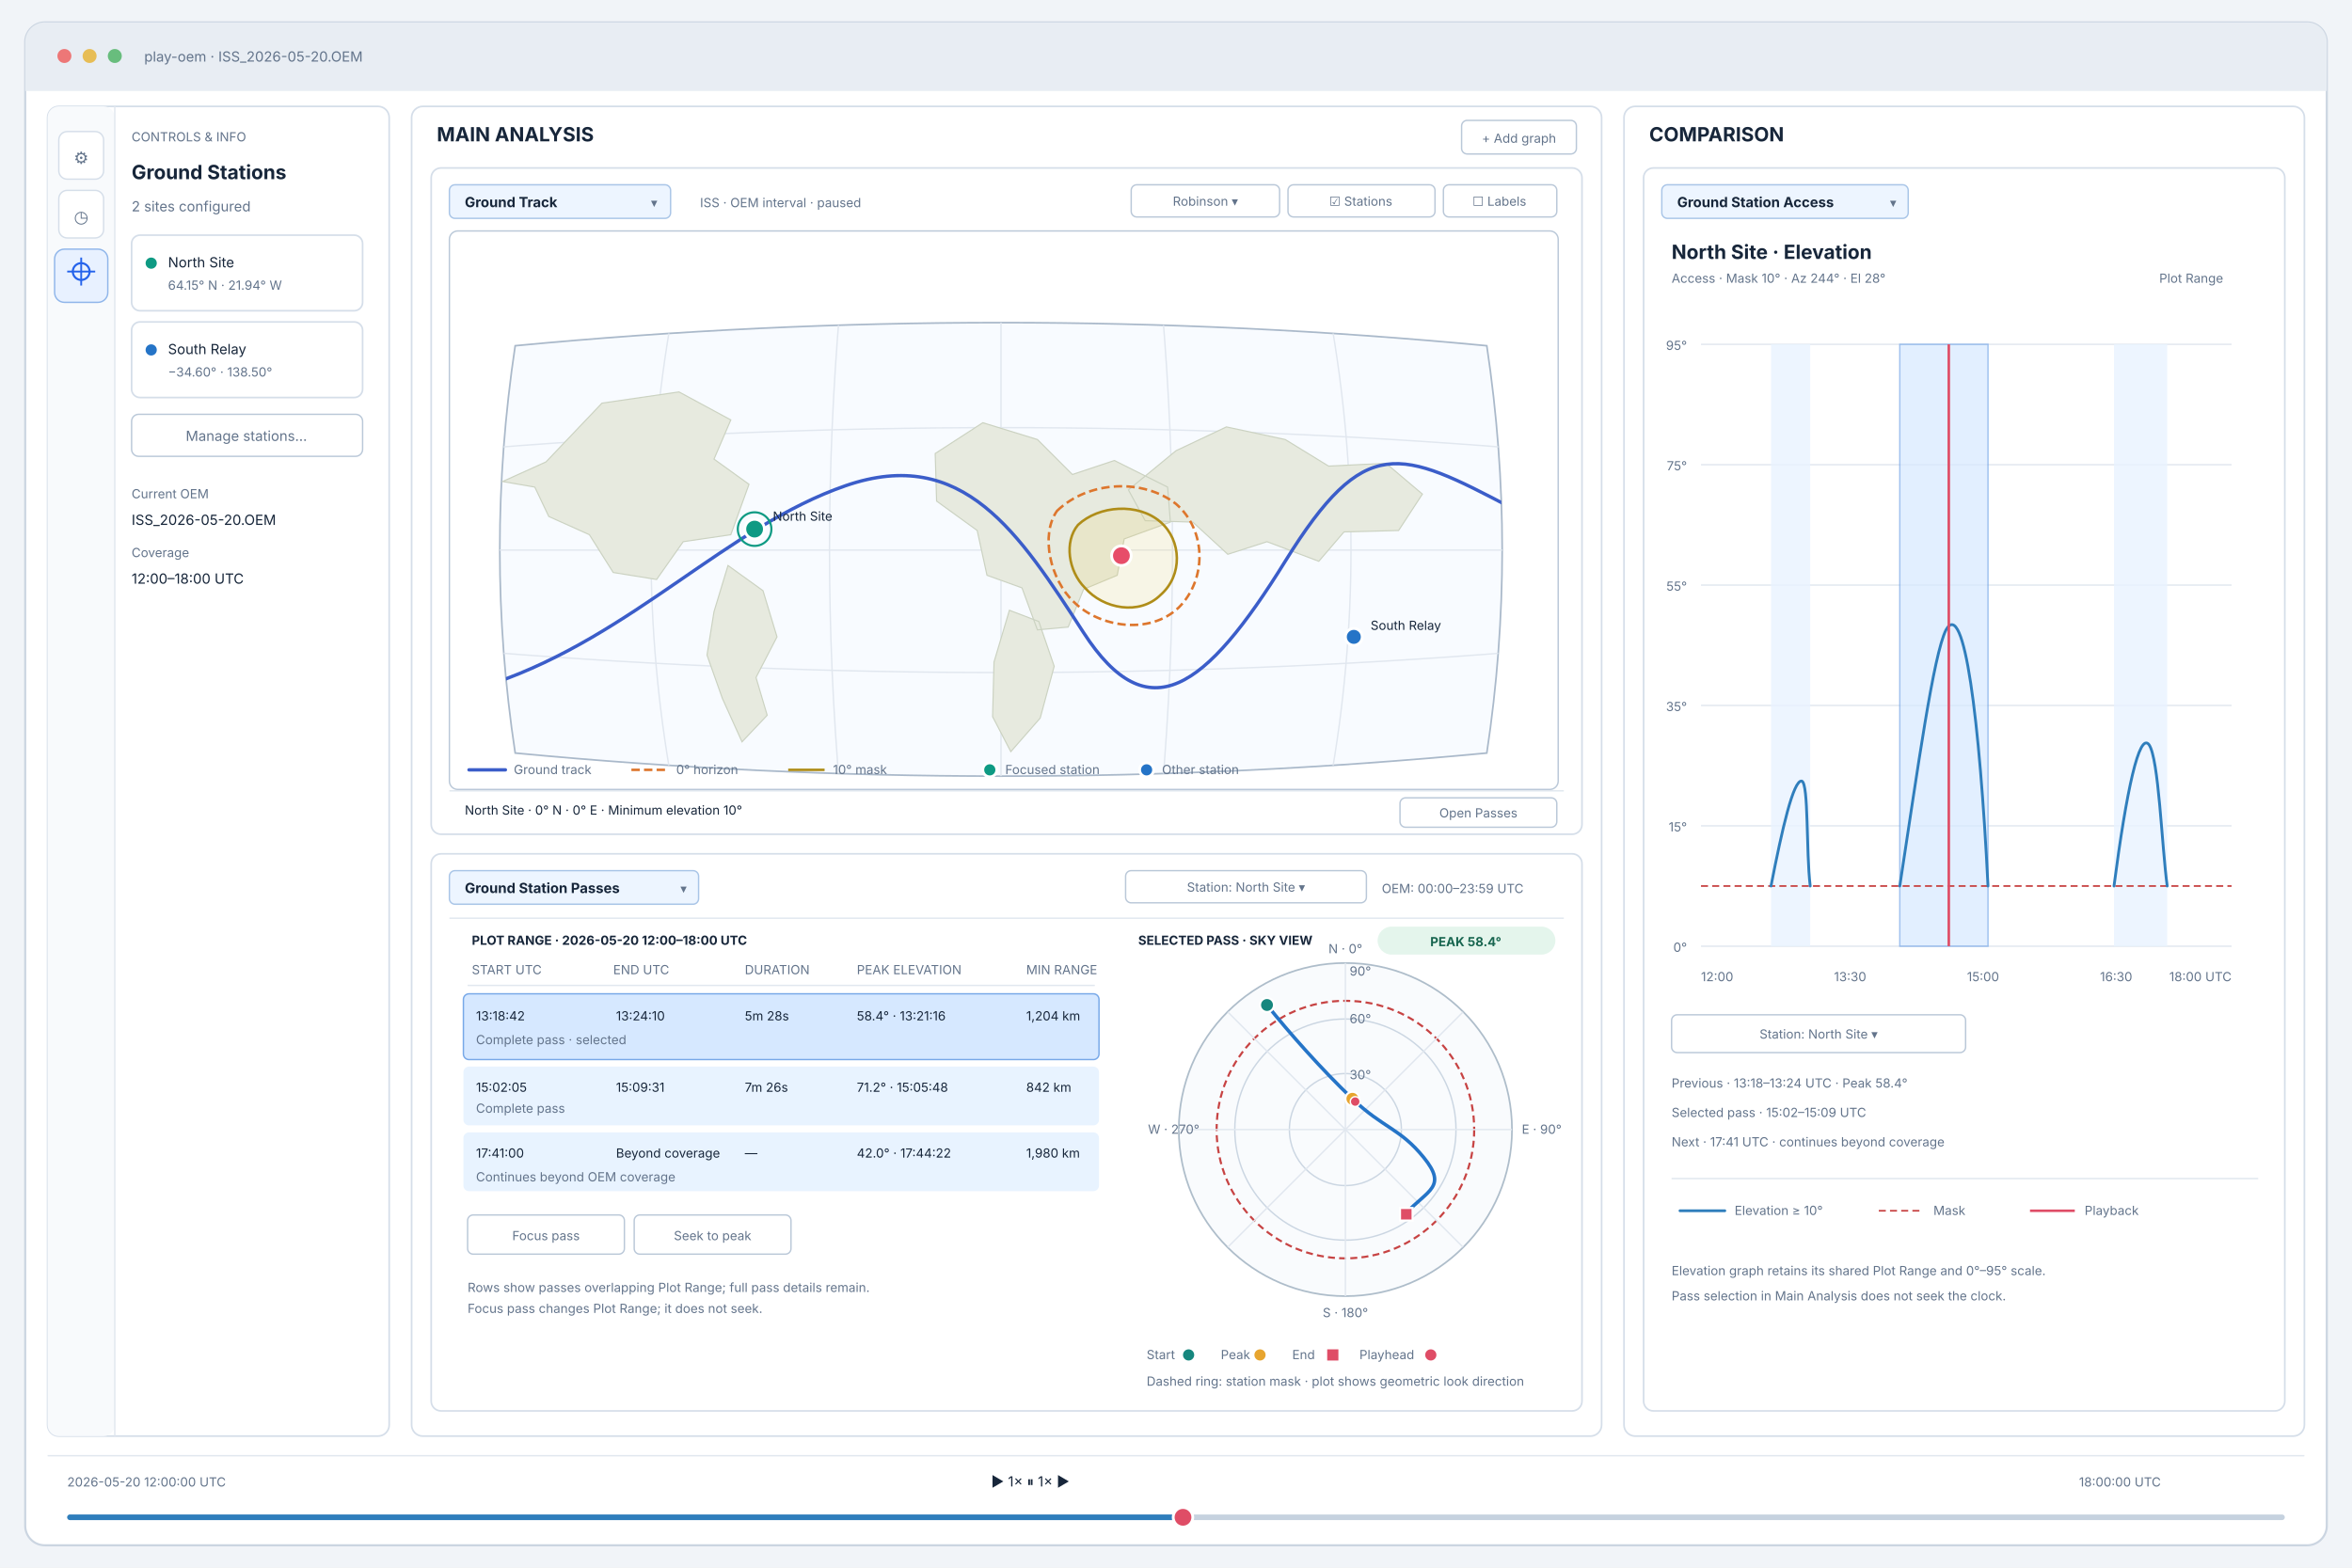
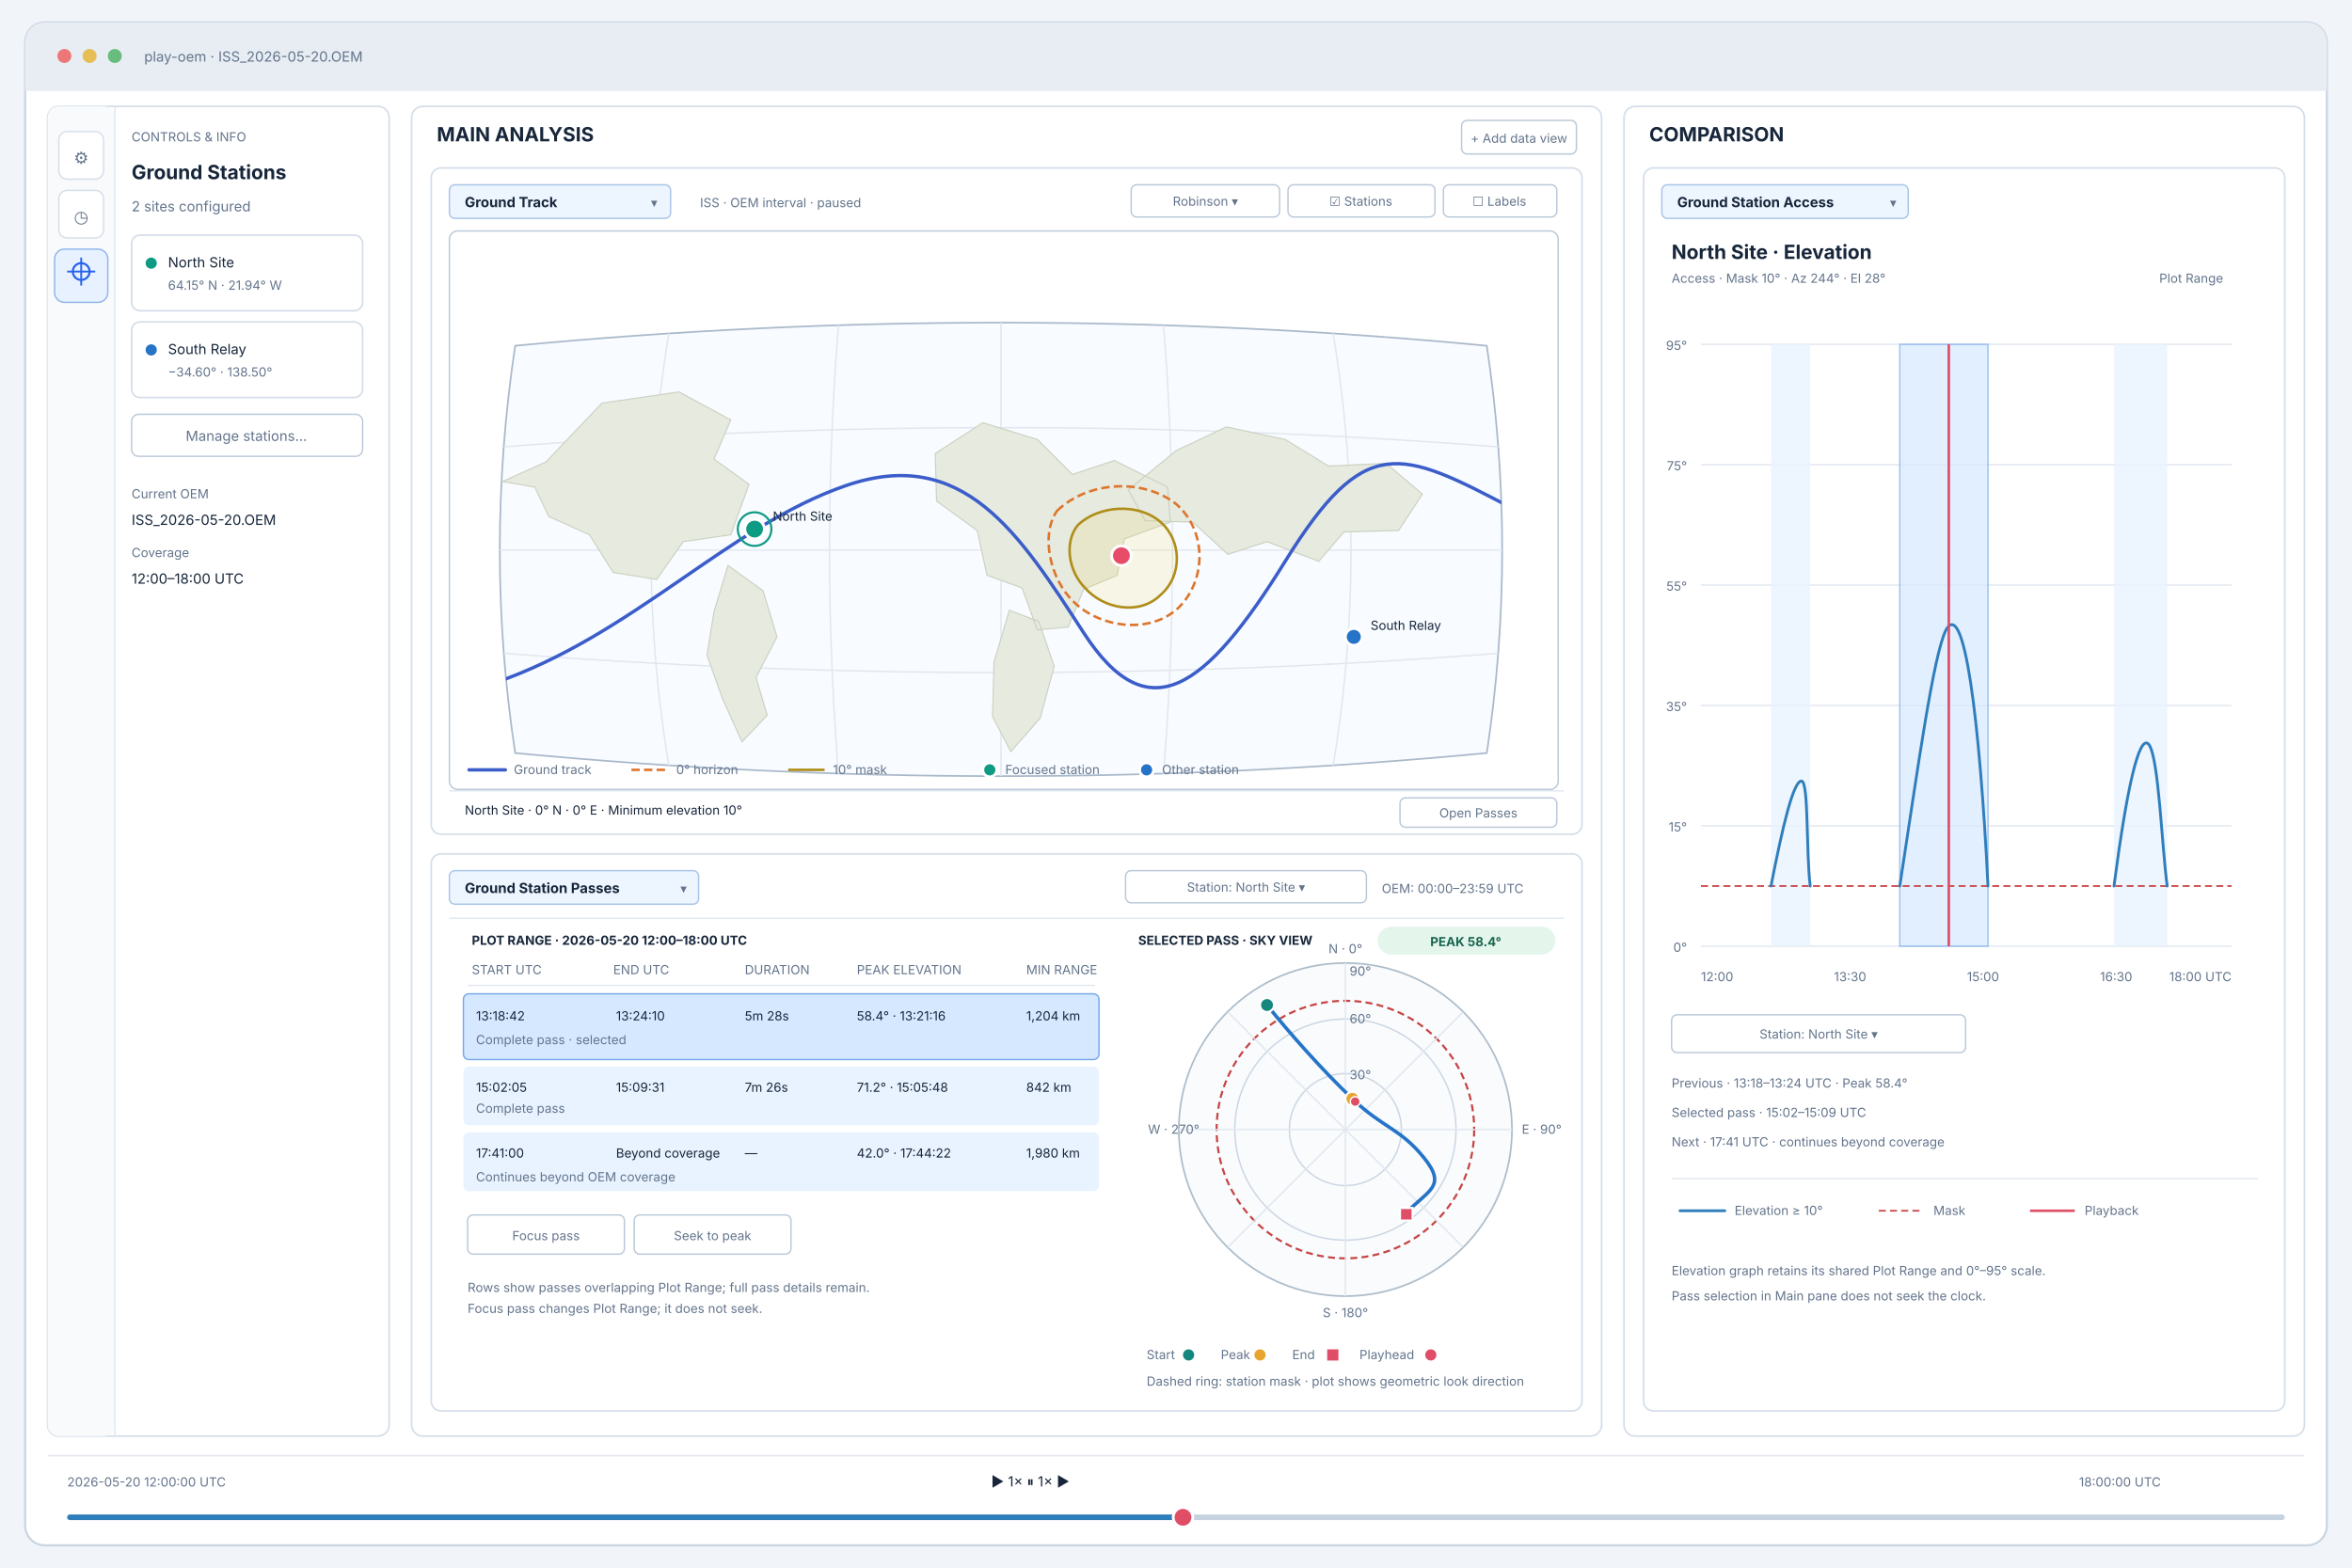
<svg xmlns="http://www.w3.org/2000/svg" width="1680" height="1120" viewBox="0 0 1680 1120" role="img" aria-labelledby="title desc">
  <defs>
    <style>
      .bg{fill:#f1f4f8}.window{fill:#fff;stroke:#cbd5e1;stroke-width:1.5}.chrome{fill:#e8edf3}
      .ink{fill:#17263a;font-family:Inter,-apple-system,BlinkMacSystemFont,"Segoe UI",sans-serif}
      .muted{fill:#63748b;font-family:Inter,-apple-system,BlinkMacSystemFont,"Segoe UI",sans-serif}
      .title{font-size:19px;font-weight:700}.heading{font-size:14px;font-weight:700}.body{font-size:12px}.small{font-size:10px}.tiny{font-size:9px}
      .pane{fill:#fff;stroke:#d5dee9;stroke-width:1.2}.button{fill:#fff;stroke:#bac8d8;stroke-width:1}
      .primary{fill:#2563eb}.primarytext{fill:#fff;font-family:Inter,-apple-system,BlinkMacSystemFont,"Segoe UI",sans-serif;font-size:10px;font-weight:600}
      .rule{stroke:#e1e7ef;stroke-width:1}.grid{fill:none;stroke:#e1e7ef;stroke-width:1}
      .land{fill:#e7eadf;stroke:#cbd2c1;stroke-width:.8}.track{fill:none;stroke:#3b5dc9;stroke-width:2.4;stroke-linecap:round}
      .horizon{fill:none;stroke:#dd762d;stroke-width:1.8;stroke-dasharray:6 3}.mask{fill:#f0c94c;fill-opacity:.14;stroke:#af8d19;stroke-width:1.8}
      .marker{fill:#e74d69;stroke:#fff;stroke-width:2}.station{fill:#2574c7;stroke:#fff;stroke-width:2}
      .stationselected{fill:#0e9a83;stroke:#fff;stroke-width:2}.skyline{fill:none;stroke:#2574c7;stroke-width:2.5;stroke-linecap:round;stroke-linejoin:round}
      .pass{fill:#e8f3ff}.passselected{fill:#d6e8ff;stroke:#77a8e8;stroke-width:1}
      .curve{fill:none;stroke:#2f7ebc;stroke-width:2;stroke-linecap:round}.maskline{stroke:#c74343;stroke-width:1.2;stroke-dasharray:5 3}
      .status{fill:#e4f5ec}.statustext{fill:#17654f;font-family:Inter,-apple-system,BlinkMacSystemFont,"Segoe UI",sans-serif;font-size:9px;font-weight:700}
    </style>
    <clipPath id="map">
      <path d="M368 247 Q715 214 1062 247 Q1084 393 1062 538 Q715 571 368 538 Q346 393 368 247Z" />
    </clipPath>
  </defs>
  <rect class="bg" width="1680" height="1120" />
  <rect class="window" x="18" y="16" width="1644" height="1088" rx="14" />
  <path class="chrome" d="M32 16h1616a14 14 0 0 1 14 14v35H18V30a14 14 0 0 1 14-14z" />
  <circle cx="46" cy="40" r="5" fill="#ed7777" />
  <circle cx="64" cy="40" r="5" fill="#e7bd55" />
  <circle cx="82" cy="40" r="5" fill="#68bd7d" />
  <text class="muted small" x="103" y="44">play-oem · ISS_2026-05-20.OEM</text>
  <rect class="pane" x="34" y="76" width="244" height="950" rx="8" />
  <rect x="34" y="76" width="48" height="950" rx="8" fill="#f8fafc" />
  <line x1="82" y1="76" x2="82" y2="1026" class="rule" />
  <rect x="42" y="94" width="32" height="34" rx="6" fill="#fff" stroke="#d5dee9" />
  <text class="muted body" x="58" y="117" text-anchor="middle">⚙</text>
  <rect x="42" y="136" width="32" height="34" rx="6" fill="#fff" stroke="#d5dee9" />
  <text class="muted body" x="58" y="159" text-anchor="middle">◷</text>
  <rect x="39" y="178" width="38" height="38" rx="7" fill="#e8f1ff" stroke="#90b6ea" />
  <circle cx="58" cy="194" r="6" fill="none" stroke="#2563eb" stroke-width="1.5" />
  <path d="M58 184v20M48 194h20" stroke="#2563eb" stroke-width="1.3" />
  <text class="muted tiny" x="94" y="101">CONTROLS &amp; INFO</text>
  <text class="ink heading" x="94" y="128">Ground Stations</text>
  <text class="muted small" x="94" y="151">2 sites configured</text>
  <rect class="pane" x="94" y="168" width="165" height="54" rx="6" />
  <circle class="stationselected" cx="108" cy="188" r="5" />
  <text class="ink small" x="120" y="191">North Site</text>
  <text class="muted tiny" x="120" y="207">64.15° N · 21.94° W</text>
  <rect class="pane" x="94" y="230" width="165" height="54" rx="6" />
  <circle class="station" cx="108" cy="250" r="5" />
  <text class="ink small" x="120" y="253">South Relay</text>
  <text class="muted tiny" x="120" y="269">−34.60° · 138.50°</text>
  <rect class="button" x="94" y="296" width="165" height="30" rx="5" />
  <text class="muted small" x="176" y="315" text-anchor="middle">Manage stations…</text>
  <text class="muted tiny" x="94" y="356">Current OEM</text>
  <text class="ink small" x="94" y="375">ISS_2026-05-20.OEM</text>
  <text class="muted tiny" x="94" y="398">Coverage</text>
  <text class="ink small" x="94" y="417">12:00–18:00 UTC</text>
  <rect class="pane" x="294" y="76" width="850" height="950" rx="8" />
  <text class="ink heading" x="312" y="101">MAIN ANALYSIS</text>
  <rect class="button" x="1044" y="86" width="82" height="24" rx="4" />
-   <text class="muted tiny" x="1085" y="102" text-anchor="middle">+ Add graph</text>
+   <text class="muted tiny" x="1085" y="102" text-anchor="middle">+ Add data view</text>
  <rect class="pane" x="308" y="120" width="822" height="476" rx="7" />
  <rect x="321" y="132" width="158" height="24" rx="4" fill="#edf5ff" stroke="#a9c5e7" />
  <text class="ink small" x="332" y="148" font-weight="700">Ground Track</text>
  <text class="muted tiny" x="465" y="148">▾</text>
  <text class="muted tiny" x="500" y="148">ISS · OEM interval · paused</text>
  <rect class="button" x="808" y="132" width="106" height="23" rx="4" />
  <text class="muted tiny" x="861" y="147" text-anchor="middle">Robinson ▾</text>
  <rect class="button" x="920" y="132" width="105" height="23" rx="4" />
  <text class="muted tiny" x="972" y="147" text-anchor="middle">☑ Stations</text>
  <rect class="button" x="1031" y="132" width="81" height="23" rx="4" />
  <text class="muted tiny" x="1071" y="147" text-anchor="middle">☐ Labels</text>
  <rect class="button" x="321" y="165" width="792" height="399" rx="6" />
  <path d="M368 247 Q715 214 1062 247 Q1084 393 1062 538 Q715 571 368 538 Q346 393 368 247Z" fill="#f8fbff" stroke="#aab9ca" stroke-width="1.2" />
  <g clip-path="url(#map)">
    <path class="grid" d="M350 320 Q715 291 1080 320 M347 393H1083 M350 466 Q715 495 1080 466 M480 225 Q450 393 480 560 M600 219 Q585 393 600 566 M715 214V571 M830 219 Q845 393 830 566 M950 225 Q980 393 950 560" />
    <path class="land" d="M390 330l40-42 55-8 37 20-12 28 25 18-13 36-34 5-19 27-31-5-17-27-29-13-10-21-23-4z M520 404l25 18 10 33-15 29 8 27-18 19-14-31-11-31 5-31z M668 324l34-22 39 12 25 25 30-10 38 19 2 25-33 12-5 26-24 10-11 27-22 2-11-30-25-9-7-32-29-21z M721 436l21 8 11 32-10 37-21 24-13-25 1-39z M840 322l36-17 42 9 31 19 41-2 26 22-17 26-39 1-18 21-37-14-28 9-25-23-34-1-12-22z" />
    <path class="track" d="M353 488 C452 454 520 376 604 347 S728 381 774 452 S861 493 918 401 S1000 321 1080 363" />
    <path class="horizon" d="M755 365 C778 343 817 342 840 360 C862 379 862 414 842 434 C821 454 785 448 767 430 C750 414 743 382 755 365Z" />
    <path class="mask" d="M770 375 C785 361 813 359 829 373 C844 386 845 411 829 425 C814 440 788 435 775 420 C763 408 760 387 770 375Z" />
    <circle class="marker" cx="801" cy="397" r="7" />
    <circle class="stationselected" cx="539" cy="378" r="7" />
    <circle cx="539" cy="378" r="12" fill="none" stroke="#0e9a83" stroke-width="1.5" />
    <circle class="station" cx="967" cy="455" r="6" />
  </g>
  <text class="ink tiny" x="552" y="372">North Site</text>
  <text class="ink tiny" x="979" y="450">South Relay</text>
  <line x1="335" y1="550" x2="361" y2="550" class="track" />
  <text class="muted tiny" x="367" y="553">Ground track</text>
  <line x1="451" y1="550" x2="477" y2="550" class="horizon" />
  <text class="muted tiny" x="483" y="553">0° horizon</text>
  <line x1="563" y1="550" x2="589" y2="550" class="mask" />
  <text class="muted tiny" x="595" y="553">10° mask</text>
  <circle class="stationselected" cx="707" cy="550" r="5" />
  <text class="muted tiny" x="718" y="553">Focused station</text>
  <circle class="station" cx="819" cy="550" r="5" />
  <text class="muted tiny" x="830" y="553">Other station</text>
  <line x1="321" y1="565" x2="1117" y2="565" class="rule" />
  <text class="ink tiny" x="332" y="582">North Site · 0° N · 0° E · Minimum elevation 10°</text>
  <rect class="button" x="1000" y="570" width="112" height="21" rx="4" />
  <text class="muted tiny" x="1056" y="584" text-anchor="middle">Open Passes</text>
  <rect class="pane" x="308" y="610" width="822" height="398" rx="7" />
  <rect x="321" y="622" width="178" height="24" rx="4" fill="#edf5ff" stroke="#a9c5e7" />
  <text class="ink small" x="332" y="638" font-weight="700">Ground Station Passes</text>
  <text class="muted tiny" x="486" y="638">▾</text>
  <rect class="button" x="804" y="622" width="172" height="23" rx="4" />
  <text class="muted tiny" x="890" y="637" text-anchor="middle">Station: North Site ▾</text>
  <text class="muted tiny" x="987" y="638">OEM: 00:00–23:59 UTC</text>
  <line x1="321" y1="656" x2="1117" y2="656" class="rule" />
  <text class="ink tiny" x="337" y="675" font-weight="700">PLOT RANGE · 2026-05-20 12:00–18:00 UTC</text>
  <text class="muted tiny" x="337" y="696">START UTC</text>
  <text class="muted tiny" x="438" y="696">END UTC</text>
  <text class="muted tiny" x="532" y="696">DURATION</text>
  <text class="muted tiny" x="612" y="696">PEAK ELEVATION</text>
  <text class="muted tiny" x="733" y="696">MIN RANGE</text>
  <line x1="334" y1="704" x2="782" y2="704" class="rule" />
  <rect class="passselected" x="331" y="710" width="454" height="47" rx="4" />
  <text class="ink tiny" x="340" y="729">13:18:42</text>
  <text class="ink tiny" x="440" y="729">13:24:10</text>
  <text class="ink tiny" x="532" y="729">5m 28s</text>
  <text class="ink tiny" x="612" y="729">58.4° · 13:21:16</text>
  <text class="ink tiny" x="733" y="729">1,204 km</text>
  <text class="muted tiny" x="340" y="746">Complete pass · selected</text>
  <rect class="pass" x="331" y="762" width="454" height="42" rx="4" />
  <text class="ink tiny" x="340" y="780">15:02:05</text>
  <text class="ink tiny" x="440" y="780">15:09:31</text>
  <text class="ink tiny" x="532" y="780">7m 26s</text>
  <text class="ink tiny" x="612" y="780">71.2° · 15:05:48</text>
  <text class="ink tiny" x="733" y="780">842 km</text>
  <text class="muted tiny" x="340" y="795">Complete pass</text>
  <rect class="pass" x="331" y="809" width="454" height="42" rx="4" />
  <text class="ink tiny" x="340" y="827">17:41:00</text>
  <text class="ink tiny" x="440" y="827">Beyond coverage</text>
  <text class="ink tiny" x="532" y="827">—</text>
  <text class="ink tiny" x="612" y="827">42.0° · 17:44:22</text>
  <text class="ink tiny" x="733" y="827">1,980 km</text>
  <text class="muted tiny" x="340" y="844">Continues beyond OEM coverage</text>
  <rect class="button" x="334" y="868" width="112" height="28" rx="4" />
  <text class="muted tiny" x="390" y="886" text-anchor="middle">Focus pass</text>
  <rect class="button" x="453" y="868" width="112" height="28" rx="4" />
  <text class="muted tiny" x="509" y="886" text-anchor="middle">Seek to peak</text>
  <text class="muted tiny" x="334" y="923">Rows show passes overlapping Plot Range; full pass details remain.</text>
  <text class="muted tiny" x="334" y="938">Focus pass changes Plot Range; it does not seek.</text>
  <text class="ink tiny" x="813" y="675" font-weight="700">SELECTED PASS · SKY VIEW</text>
  <rect class="status" x="984" y="662" width="127" height="20" rx="10" />
  <text class="statustext" x="1047" y="676" text-anchor="middle">PEAK 58.4°</text>
  <circle cx="961" cy="807" r="119" fill="#f9fbfd" stroke="#aebdca" stroke-width="1.2" />
  <circle cx="961" cy="807" r="79" fill="none" stroke="#cbd6e2" stroke-width="1" />
  <circle cx="961" cy="807" r="40" fill="none" stroke="#cbd6e2" stroke-width="1" />
  <circle cx="961" cy="807" r="92" fill="none" stroke="#c74343" stroke-width="1.5" stroke-dasharray="5 3" />
  <line x1="842" y1="807" x2="1080" y2="807" class="grid" />
  <line x1="961" y1="688" x2="961" y2="926" class="grid" />
  <line x1="877" y1="723" x2="1045" y2="891" class="grid" />
  <line x1="1045" y1="723" x2="877" y2="891" class="grid" />
  <text class="muted tiny" x="961" y="681" text-anchor="middle">N · 0°</text>
  <text class="muted tiny" x="1087" y="810">E · 90°</text>
  <text class="muted tiny" x="961" y="941" text-anchor="middle">S · 180°</text>
  <text class="muted tiny" x="820" y="810">W · 270°</text>
  <text class="muted tiny" x="964" y="771">30°</text>
  <text class="muted tiny" x="964" y="731">60°</text>
  <text class="muted tiny" x="964" y="697">90°</text>
  <path class="skyline" d="M905 718 C921 738 944 764 966 785 S1000 806 1017 827 S1020 850 1004 867" />
  <circle cx="905" cy="718" r="5" fill="#16877e" stroke="#fff" stroke-width="1.5" />
  <circle cx="966" cy="785" r="5" fill="#e7a52f" stroke="#fff" stroke-width="1.5" />
  <rect x="1000" y="863" width="9" height="9" fill="#df4d66" stroke="#fff" stroke-width="1.5" />
  <circle cx="968" cy="787" r="3.5" fill="#df4d66" stroke="#fff" stroke-width="1" />
  <text class="muted tiny" x="819" y="971">Start</text>
  <circle cx="849" cy="968" r="4" fill="#16877e" />
  <text class="muted tiny" x="872" y="971">Peak</text>
  <circle cx="900" cy="968" r="4" fill="#e7a52f" />
  <text class="muted tiny" x="923" y="971">End</text>
  <rect x="948" y="964" width="8" height="8" fill="#df4d66" />
  <text class="muted tiny" x="971" y="971">Playhead</text>
  <circle cx="1022" cy="968" r="4" fill="#df4d66" />
  <text class="muted tiny" x="819" y="990">Dashed ring: station mask · plot shows geometric look direction</text>
  <rect class="pane" x="1160" y="76" width="486" height="950" rx="8" />
  <text class="ink heading" x="1178" y="101">COMPARISON</text>
  <rect class="pane" x="1174" y="120" width="458" height="888" rx="7" />
  <rect x="1187" y="132" width="176" height="24" rx="4" fill="#edf5ff" stroke="#a9c5e7" />
  <text class="ink small" x="1198" y="148" font-weight="700">Ground Station Access</text>
  <text class="muted tiny" x="1350" y="148">▾</text>
  <text class="ink heading" x="1194" y="185">North Site · Elevation</text>
  <text class="muted tiny" x="1194" y="202">Access · Mask 10° · Az 244° · El 28°</text>
  <text class="muted tiny" x="1588" y="202" text-anchor="end">Plot Range</text>
  <line x1="1215" y1="246" x2="1594" y2="246" class="grid" />
  <line x1="1215" y1="332" x2="1594" y2="332" class="grid" />
  <line x1="1215" y1="418" x2="1594" y2="418" class="grid" />
  <line x1="1215" y1="504" x2="1594" y2="504" class="grid" />
  <line x1="1215" y1="590" x2="1594" y2="590" class="grid" />
  <line x1="1215" y1="676" x2="1594" y2="676" class="grid" />
  <text class="muted tiny" x="1205" y="250" text-anchor="end">95°</text>
  <text class="muted tiny" x="1205" y="336" text-anchor="end">75°</text>
  <text class="muted tiny" x="1205" y="422" text-anchor="end">55°</text>
  <text class="muted tiny" x="1205" y="508" text-anchor="end">35°</text>
  <text class="muted tiny" x="1205" y="594" text-anchor="end">15°</text>
  <text class="muted tiny" x="1205" y="680" text-anchor="end">0°</text>
  <rect class="pass" x="1265" y="246" width="28" height="430" opacity=".8" />
  <rect class="passselected" x="1357" y="246" width="63" height="430" opacity=".7" />
  <rect class="pass" x="1510" y="246" width="38" height="430" opacity=".8" />
  <line x1="1215" y1="633" x2="1594" y2="633" class="maskline" />
  <path class="curve" d="M1265 633 C1273 592 1281 557 1287 558 C1292 560 1290 608 1293 633" />
  <path class="curve" d="M1357 633 C1370 548 1381 468 1390 450 C1403 427 1414 513 1420 633" />
  <path class="curve" d="M1510 633 C1519 564 1528 523 1535 532 C1542 542 1544 603 1548 633" />
  <line x1="1392" y1="246" x2="1392" y2="676" stroke="#df4d66" stroke-width="1.8" />
  <text class="muted tiny" x="1215" y="701">12:00</text>
  <text class="muted tiny" x="1310" y="701">13:30</text>
  <text class="muted tiny" x="1405" y="701">15:00</text>
  <text class="muted tiny" x="1500" y="701">16:30</text>
  <text class="muted tiny" x="1594" y="701" text-anchor="end">18:00 UTC</text>
  <rect class="button" x="1194" y="725" width="210" height="27" rx="4" />
  <text class="muted tiny" x="1299" y="742" text-anchor="middle">Station: North Site ▾</text>
  <text class="muted tiny" x="1194" y="777">Previous · 13:18–13:24 UTC · Peak 58.4°</text>
  <text class="muted tiny" x="1194" y="798">Selected pass · 15:02–15:09 UTC</text>
  <text class="muted tiny" x="1194" y="819">Next · 17:41 UTC · continues beyond coverage</text>
  <line x1="1194" y1="842" x2="1613" y2="842" class="rule" />
  <line x1="1200" y1="865" x2="1232" y2="865" class="curve" />
  <text class="muted tiny" x="1239" y="868">Elevation ≥ 10°</text>
  <line x1="1342" y1="865" x2="1374" y2="865" class="maskline" />
  <text class="muted tiny" x="1381" y="868">Mask</text>
  <line x1="1450" y1="865" x2="1482" y2="865" stroke="#df4d66" stroke-width="1.8" />
  <text class="muted tiny" x="1489" y="868">Playback</text>
  <text class="muted tiny" x="1194" y="911">Elevation graph retains its shared Plot Range and 0°–95° scale.</text>
-   <text class="muted tiny" x="1194" y="929">Pass selection in Main Analysis does not seek the clock.</text>
+   <text class="muted tiny" x="1194" y="929">Pass selection in Main pane does not seek the clock.</text>
  <line x1="34" y1="1040" x2="1646" y2="1040" class="rule" />
  <text class="muted tiny" x="48" y="1062">2026-05-20 12:00:00 UTC</text>
  <text class="ink small" x="708" y="1062">▶   1×   ⏸   1×   ▶</text>
  <text class="muted tiny" x="1485" y="1062">18:00:00 UTC</text>
  <line x1="50" y1="1084" x2="1630" y2="1084" stroke="#c6d2df" stroke-width="4" stroke-linecap="round" />
  <line x1="50" y1="1084" x2="845" y2="1084" stroke="#2f7ebc" stroke-width="4" stroke-linecap="round" />
  <circle cx="845" cy="1084" r="7" fill="#df4d66" stroke="#fff" stroke-width="2" />
</svg>
